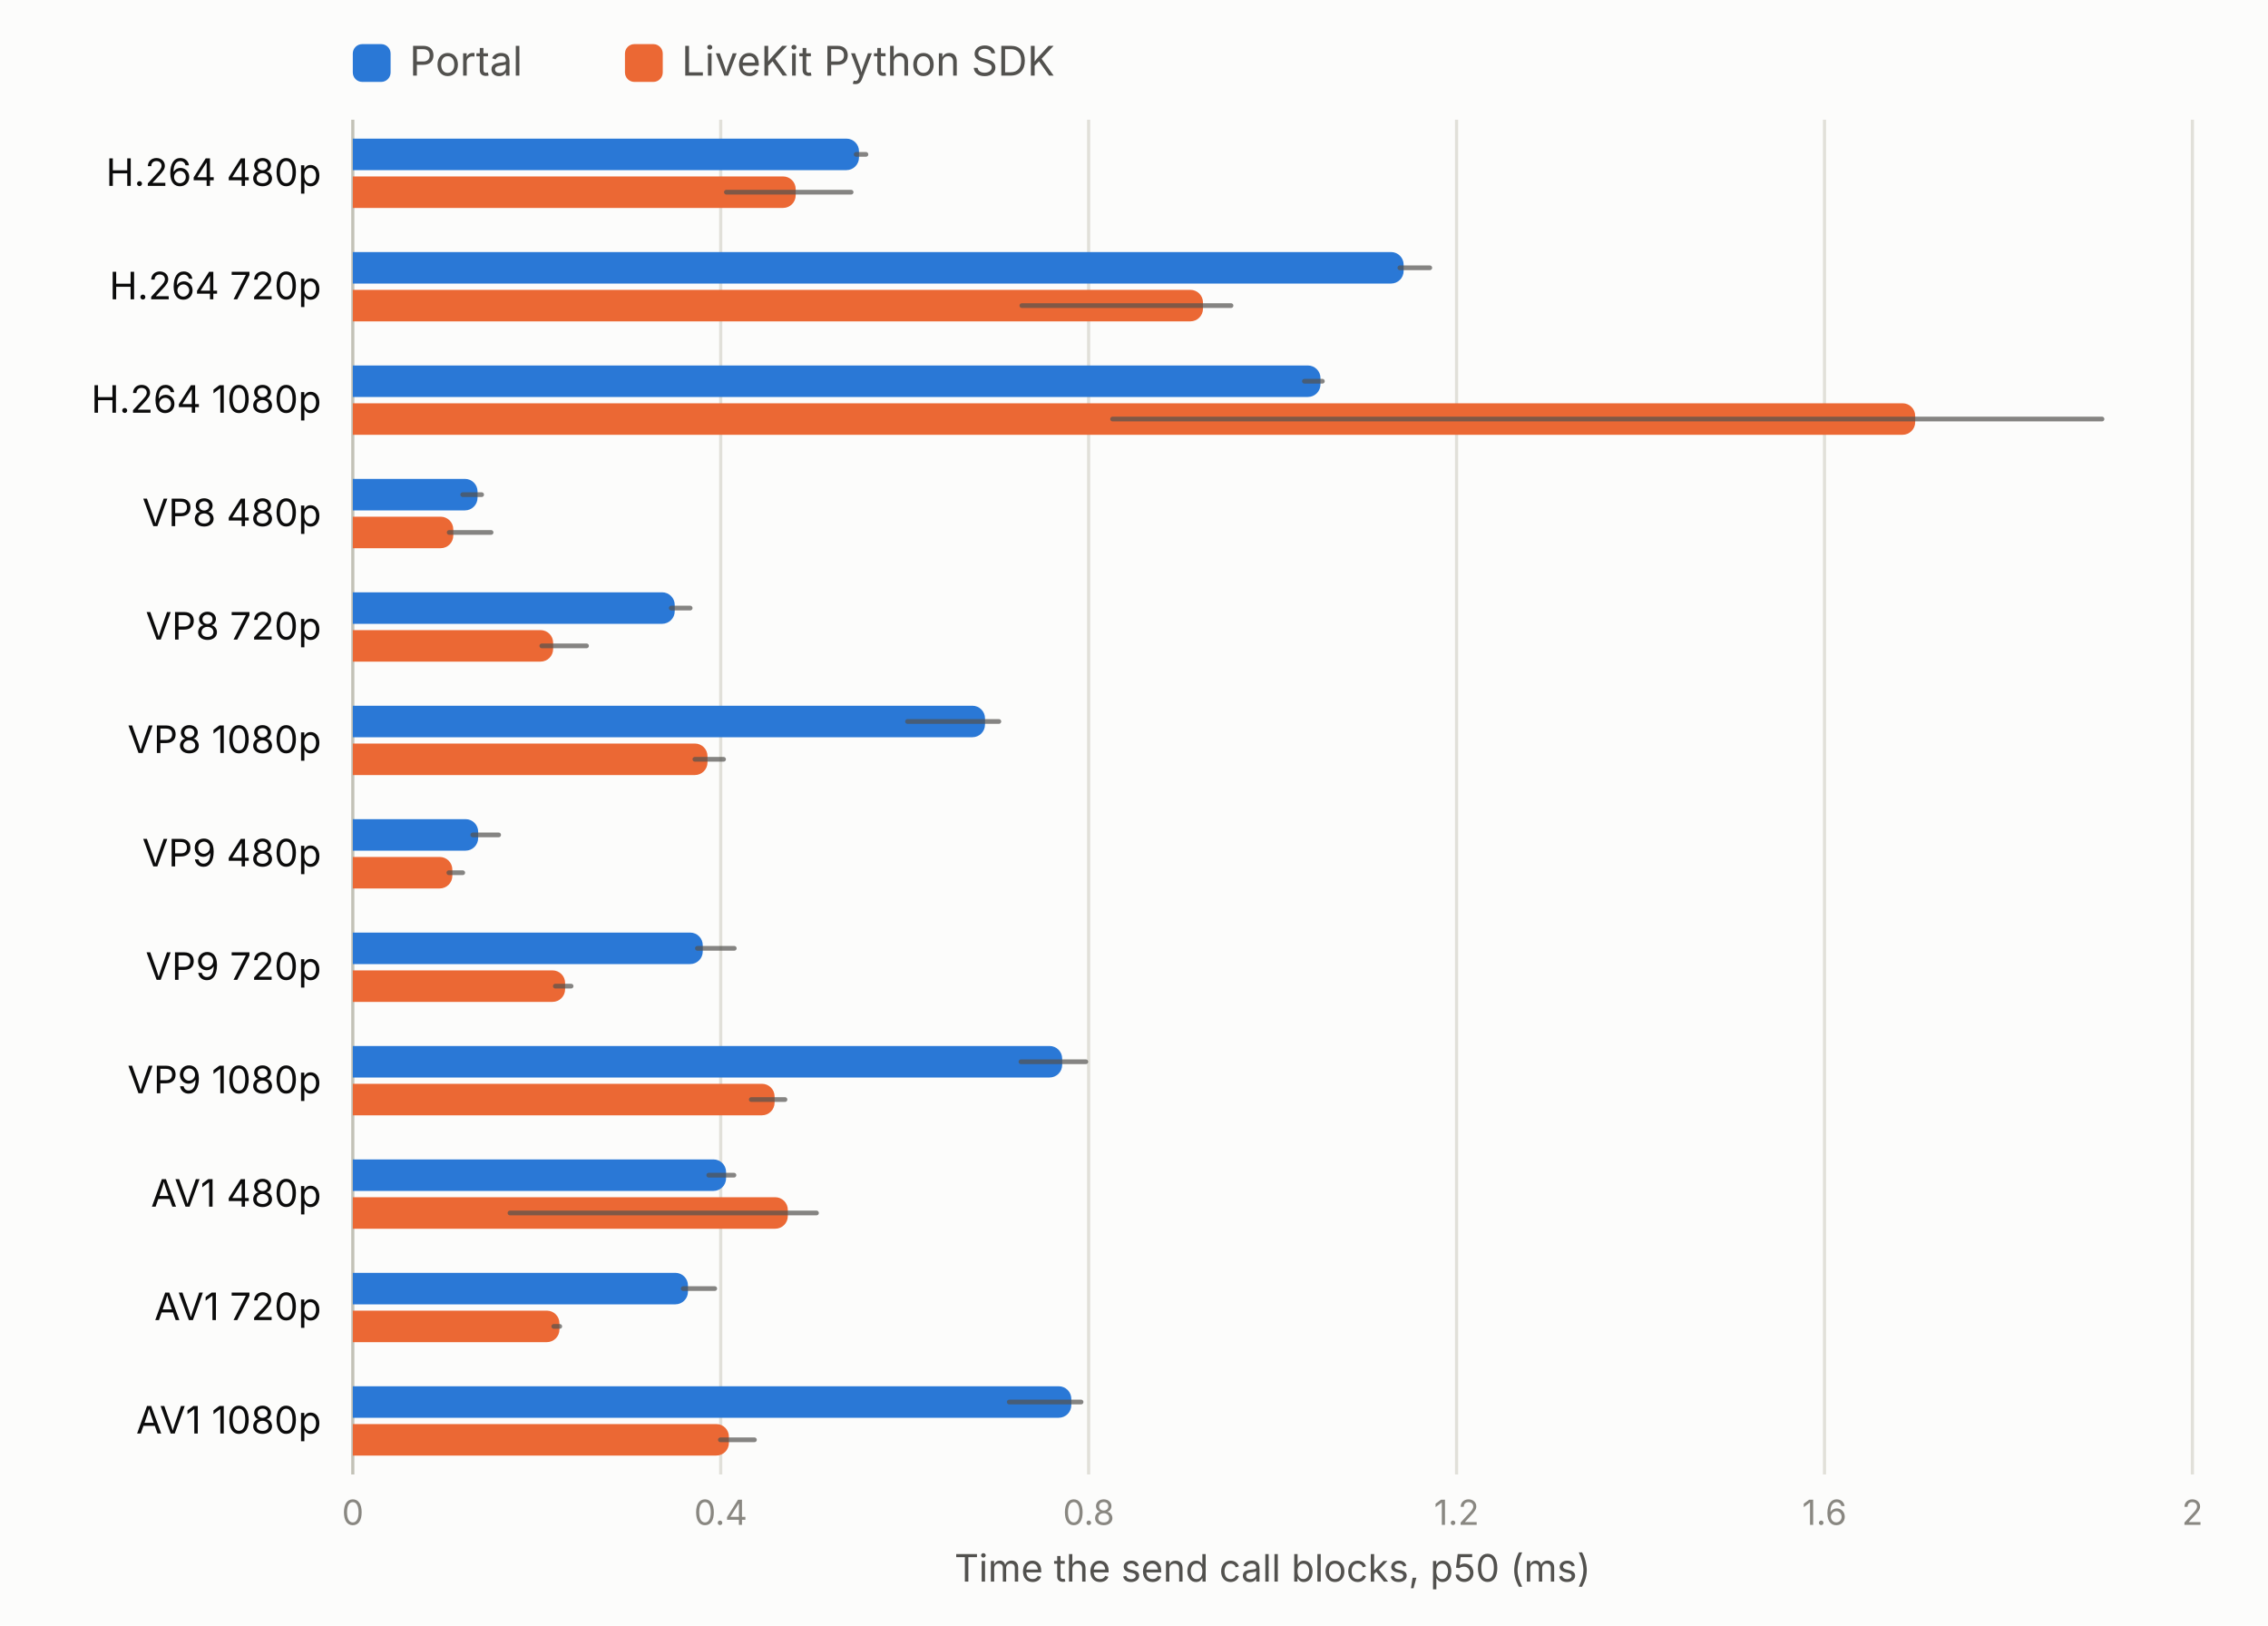
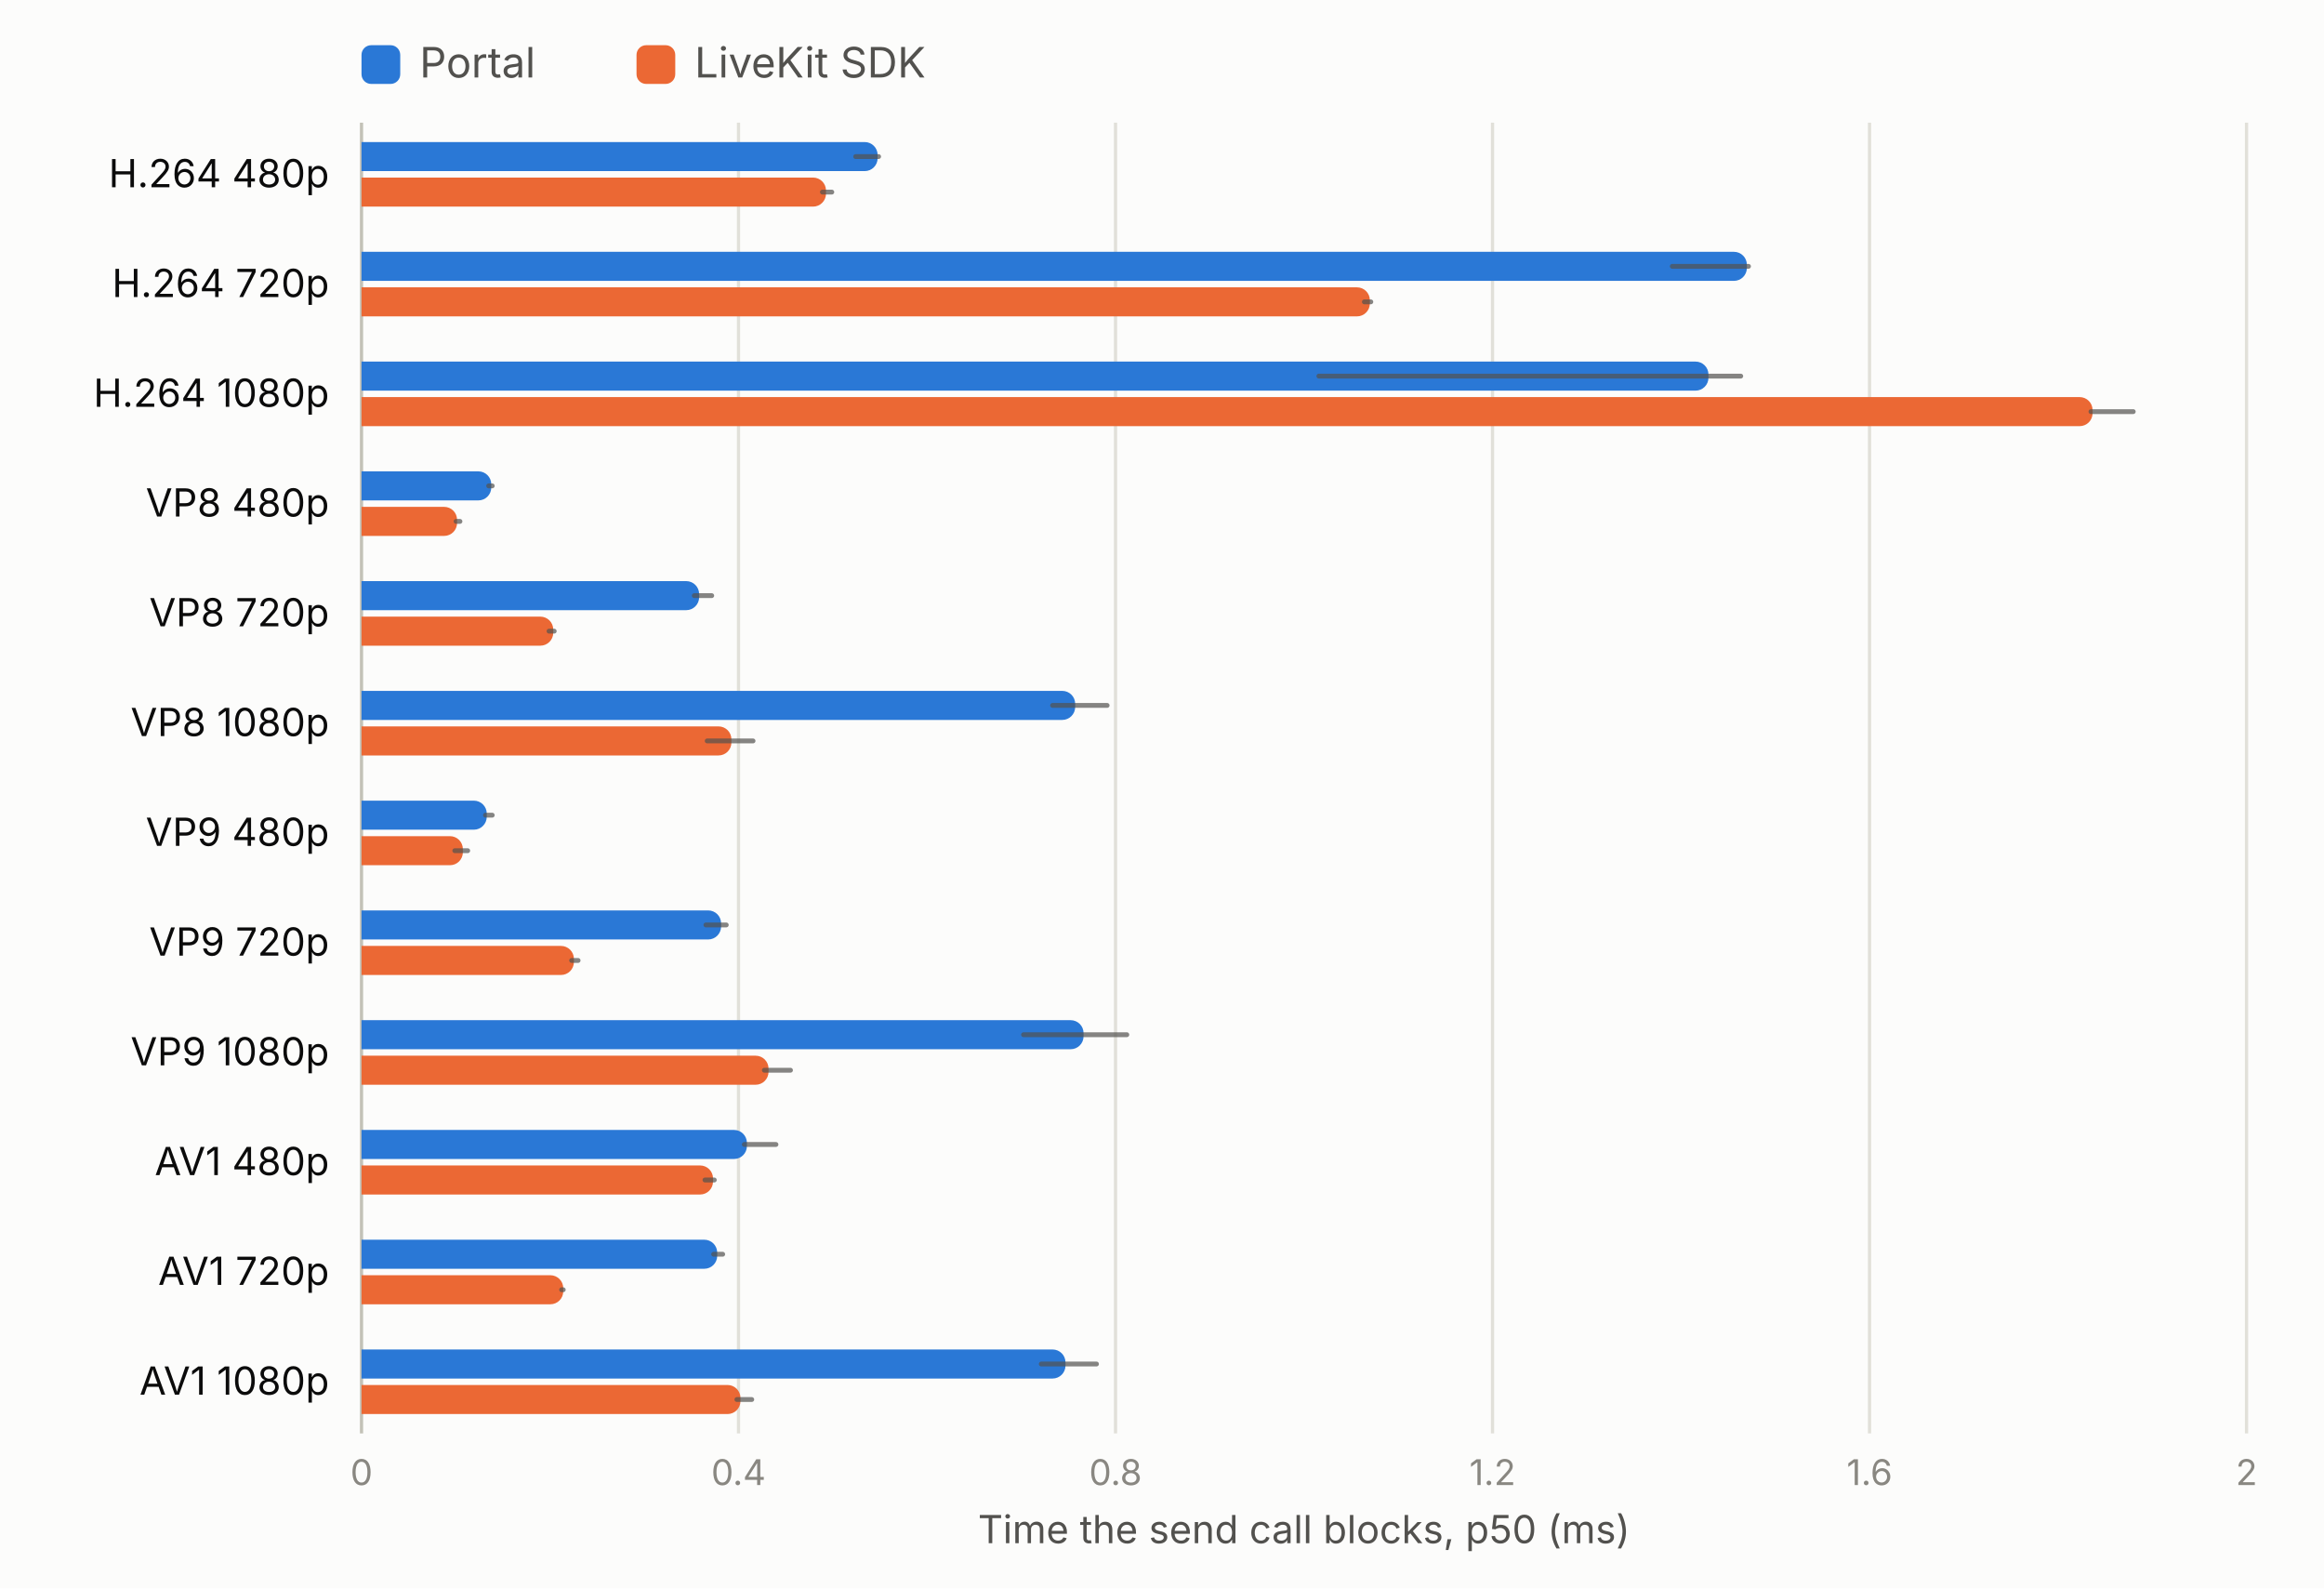
- <svg xmlns="http://www.w3.org/2000/svg" width="720" height="516" viewBox="0 0 720 516" font-family="system-ui, -apple-system, &quot;Segoe UI&quot;, sans-serif" role="img" aria-label="Time the send call blocks, p50 (ms): Portal compared with the LiveKit Python SDK">
-   <rect width="720" height="516" fill="#fcfcfb" />
+ <svg xmlns="http://www.w3.org/2000/svg" width="720" height="492" viewBox="0 0 720 492" font-family="system-ui, -apple-system, &quot;Segoe UI&quot;, sans-serif" role="img" aria-label="Time the send call blocks, p50 (ms): Portal, LiveKit SDK">
+   <rect width="720" height="492" fill="#fcfcfb" />
  <rect x="112" y="14" width="12" height="12" rx="3" fill="#2a78d6" />
  <text x="130" y="24" font-size="13" fill="#52514e">Portal</text>
-   <rect x="198.4" y="14" width="12" height="12" rx="3" fill="#eb6834" />
-   <text x="216.4" y="24" font-size="13" fill="#52514e">LiveKit Python SDK</text>
-   <line x1="112.0" y1="38" x2="112.0" y2="468" stroke="#c3c2b7" stroke-width="1" />
-   <text x="112.0" y="484" font-size="11" fill="#898781" text-anchor="middle" style="font-variant-numeric: tabular-nums">0</text>
-   <line x1="228.8" y1="38" x2="228.8" y2="468" stroke="#e1e0d9" stroke-width="1" />
-   <text x="228.8" y="484" font-size="11" fill="#898781" text-anchor="middle" style="font-variant-numeric: tabular-nums">0.4</text>
-   <line x1="345.6" y1="38" x2="345.6" y2="468" stroke="#e1e0d9" stroke-width="1" />
-   <text x="345.6" y="484" font-size="11" fill="#898781" text-anchor="middle" style="font-variant-numeric: tabular-nums">0.8</text>
-   <line x1="462.4" y1="38" x2="462.4" y2="468" stroke="#e1e0d9" stroke-width="1" />
-   <text x="462.4" y="484" font-size="11" fill="#898781" text-anchor="middle" style="font-variant-numeric: tabular-nums">1.2</text>
-   <line x1="579.2" y1="38" x2="579.2" y2="468" stroke="#e1e0d9" stroke-width="1" />
-   <text x="579.2" y="484" font-size="11" fill="#898781" text-anchor="middle" style="font-variant-numeric: tabular-nums">1.6</text>
-   <line x1="696.0" y1="38" x2="696.0" y2="468" stroke="#e1e0d9" stroke-width="1" />
-   <text x="696.0" y="484" font-size="11" fill="#898781" text-anchor="middle" style="font-variant-numeric: tabular-nums">2</text>
-   <text x="404.0" y="502" font-size="12" fill="#52514e" text-anchor="middle">Time the send call blocks, p50 (ms)</text>
-   <text x="102" y="59.0" font-size="12" fill="#0b0b0b" text-anchor="end">H.264 480p</text>
-   <path d="M112,44 h156.7 a4,4 0 0 1 4,4 v2 a4,4 0 0 1 -4,4 h-156.7 z" fill="#2a78d6" />
-   <line x1="271.8" y1="49.0" x2="274.9" y2="49.0" stroke="#52514e" stroke-width="1.5" stroke-linecap="round" opacity="0.7" />
-   <path d="M112,56 h136.6 a4,4 0 0 1 4,4 v2 a4,4 0 0 1 -4,4 h-136.6 z" fill="#eb6834" />
-   <line x1="230.6" y1="61.0" x2="270.2" y2="61.0" stroke="#52514e" stroke-width="1.5" stroke-linecap="round" opacity="0.7" />
-   <text x="102" y="95.0" font-size="12" fill="#0b0b0b" text-anchor="end">H.264 720p</text>
-   <path d="M112,80 h329.6 a4,4 0 0 1 4,4 v2 a4,4 0 0 1 -4,4 h-329.6 z" fill="#2a78d6" />
-   <line x1="444.4" y1="85.0" x2="453.9" y2="85.0" stroke="#52514e" stroke-width="1.5" stroke-linecap="round" opacity="0.7" />
-   <path d="M112,92 h265.9 a4,4 0 0 1 4,4 v2 a4,4 0 0 1 -4,4 h-265.9 z" fill="#eb6834" />
-   <line x1="324.4" y1="97.0" x2="390.8" y2="97.0" stroke="#52514e" stroke-width="1.5" stroke-linecap="round" opacity="0.7" />
-   <text x="102" y="131.0" font-size="12" fill="#0b0b0b" text-anchor="end">H.264 1080p</text>
-   <path d="M112,116 h303.2 a4,4 0 0 1 4,4 v2 a4,4 0 0 1 -4,4 h-303.2 z" fill="#2a78d6" />
-   <line x1="414.1" y1="121.0" x2="419.8" y2="121.0" stroke="#52514e" stroke-width="1.5" stroke-linecap="round" opacity="0.7" />
-   <path d="M112,128 h492.0 a4,4 0 0 1 4,4 v2 a4,4 0 0 1 -4,4 h-492.0 z" fill="#eb6834" />
-   <line x1="353.2" y1="133.0" x2="667.3" y2="133.0" stroke="#52514e" stroke-width="1.5" stroke-linecap="round" opacity="0.7" />
-   <text x="102" y="167.0" font-size="12" fill="#0b0b0b" text-anchor="end">VP8 480p</text>
-   <path d="M112,152 h35.6 a4,4 0 0 1 4,4 v2 a4,4 0 0 1 -4,4 h-35.6 z" fill="#2a78d6" />
-   <line x1="146.9" y1="157.0" x2="152.9" y2="157.0" stroke="#52514e" stroke-width="1.5" stroke-linecap="round" opacity="0.7" />
-   <path d="M112,164 h27.9 a4,4 0 0 1 4,4 v2 a4,4 0 0 1 -4,4 h-27.9 z" fill="#eb6834" />
-   <line x1="142.6" y1="169.0" x2="155.9" y2="169.0" stroke="#52514e" stroke-width="1.5" stroke-linecap="round" opacity="0.7" />
-   <text x="102" y="203.0" font-size="12" fill="#0b0b0b" text-anchor="end">VP8 720p</text>
-   <path d="M112,188 h98.2 a4,4 0 0 1 4,4 v2 a4,4 0 0 1 -4,4 h-98.2 z" fill="#2a78d6" />
-   <line x1="213.1" y1="193.0" x2="219.1" y2="193.0" stroke="#52514e" stroke-width="1.5" stroke-linecap="round" opacity="0.7" />
-   <path d="M112,200 h59.6 a4,4 0 0 1 4,4 v2 a4,4 0 0 1 -4,4 h-59.6 z" fill="#eb6834" />
-   <line x1="172.0" y1="205.0" x2="186.2" y2="205.0" stroke="#52514e" stroke-width="1.5" stroke-linecap="round" opacity="0.7" />
-   <text x="102" y="239.0" font-size="12" fill="#0b0b0b" text-anchor="end">VP8 1080p</text>
-   <path d="M112,224 h196.7 a4,4 0 0 1 4,4 v2 a4,4 0 0 1 -4,4 h-196.7 z" fill="#2a78d6" />
-   <line x1="288.1" y1="229.0" x2="317.1" y2="229.0" stroke="#52514e" stroke-width="1.5" stroke-linecap="round" opacity="0.7" />
-   <path d="M112,236 h108.6 a4,4 0 0 1 4,4 v2 a4,4 0 0 1 -4,4 h-108.6 z" fill="#eb6834" />
-   <line x1="220.6" y1="241.0" x2="229.7" y2="241.0" stroke="#52514e" stroke-width="1.5" stroke-linecap="round" opacity="0.7" />
-   <text x="102" y="275.0" font-size="12" fill="#0b0b0b" text-anchor="end">VP9 480p</text>
-   <path d="M112,260 h35.8 a4,4 0 0 1 4,4 v2 a4,4 0 0 1 -4,4 h-35.8 z" fill="#2a78d6" />
-   <line x1="150.1" y1="265.0" x2="158.3" y2="265.0" stroke="#52514e" stroke-width="1.5" stroke-linecap="round" opacity="0.7" />
-   <path d="M112,272 h27.6 a4,4 0 0 1 4,4 v2 a4,4 0 0 1 -4,4 h-27.6 z" fill="#eb6834" />
-   <line x1="142.5" y1="277.0" x2="146.9" y2="277.0" stroke="#52514e" stroke-width="1.5" stroke-linecap="round" opacity="0.7" />
-   <text x="102" y="311.0" font-size="12" fill="#0b0b0b" text-anchor="end">VP9 720p</text>
-   <path d="M112,296 h107.1 a4,4 0 0 1 4,4 v2 a4,4 0 0 1 -4,4 h-107.1 z" fill="#2a78d6" />
-   <line x1="221.4" y1="301.0" x2="233.1" y2="301.0" stroke="#52514e" stroke-width="1.5" stroke-linecap="round" opacity="0.7" />
-   <path d="M112,308 h63.4 a4,4 0 0 1 4,4 v2 a4,4 0 0 1 -4,4 h-63.4 z" fill="#eb6834" />
-   <line x1="176.3" y1="313.0" x2="181.3" y2="313.0" stroke="#52514e" stroke-width="1.5" stroke-linecap="round" opacity="0.7" />
-   <text x="102" y="347.0" font-size="12" fill="#0b0b0b" text-anchor="end">VP9 1080p</text>
-   <path d="M112,332 h221.2 a4,4 0 0 1 4,4 v2 a4,4 0 0 1 -4,4 h-221.2 z" fill="#2a78d6" />
-   <line x1="324.1" y1="337.0" x2="344.7" y2="337.0" stroke="#52514e" stroke-width="1.5" stroke-linecap="round" opacity="0.7" />
-   <path d="M112,344 h129.9 a4,4 0 0 1 4,4 v2 a4,4 0 0 1 -4,4 h-129.9 z" fill="#eb6834" />
-   <line x1="238.5" y1="349.0" x2="249.2" y2="349.0" stroke="#52514e" stroke-width="1.5" stroke-linecap="round" opacity="0.7" />
-   <text x="102" y="383.0" font-size="12" fill="#0b0b0b" text-anchor="end">AV1 480p</text>
-   <path d="M112,368 h114.5 a4,4 0 0 1 4,4 v2 a4,4 0 0 1 -4,4 h-114.5 z" fill="#2a78d6" />
-   <line x1="225.0" y1="373.0" x2="233.0" y2="373.0" stroke="#52514e" stroke-width="1.5" stroke-linecap="round" opacity="0.7" />
-   <path d="M112,380 h134.1 a4,4 0 0 1 4,4 v2 a4,4 0 0 1 -4,4 h-134.1 z" fill="#eb6834" />
-   <line x1="161.9" y1="385.0" x2="259.2" y2="385.0" stroke="#52514e" stroke-width="1.5" stroke-linecap="round" opacity="0.7" />
-   <text x="102" y="419.0" font-size="12" fill="#0b0b0b" text-anchor="end">AV1 720p</text>
-   <path d="M112,404 h102.4 a4,4 0 0 1 4,4 v2 a4,4 0 0 1 -4,4 h-102.4 z" fill="#2a78d6" />
-   <line x1="216.9" y1="409.0" x2="226.9" y2="409.0" stroke="#52514e" stroke-width="1.5" stroke-linecap="round" opacity="0.7" />
-   <path d="M112,416 h61.6 a4,4 0 0 1 4,4 v2 a4,4 0 0 1 -4,4 h-61.6 z" fill="#eb6834" />
-   <line x1="175.8" y1="421.0" x2="177.7" y2="421.0" stroke="#52514e" stroke-width="1.5" stroke-linecap="round" opacity="0.7" />
-   <text x="102" y="455.0" font-size="12" fill="#0b0b0b" text-anchor="end">AV1 1080p</text>
-   <path d="M112,440 h224.1 a4,4 0 0 1 4,4 v2 a4,4 0 0 1 -4,4 h-224.1 z" fill="#2a78d6" />
-   <line x1="320.4" y1="445.0" x2="343.2" y2="445.0" stroke="#52514e" stroke-width="1.5" stroke-linecap="round" opacity="0.7" />
-   <path d="M112,452 h115.4 a4,4 0 0 1 4,4 v2 a4,4 0 0 1 -4,4 h-115.4 z" fill="#eb6834" />
-   <line x1="228.7" y1="457.0" x2="239.5" y2="457.0" stroke="#52514e" stroke-width="1.5" stroke-linecap="round" opacity="0.7" />
+   <rect x="197.2" y="14" width="12" height="12" rx="3" fill="#eb6834" />
+   <text x="215.2" y="24" font-size="13" fill="#52514e">LiveKit SDK</text>
+   <line x1="112.0" y1="38" x2="112.0" y2="444" stroke="#c3c2b7" stroke-width="1" />
+   <text x="112.0" y="460" font-size="11" fill="#898781" text-anchor="middle" style="font-variant-numeric: tabular-nums">0</text>
+   <line x1="228.8" y1="38" x2="228.8" y2="444" stroke="#e1e0d9" stroke-width="1" />
+   <text x="228.8" y="460" font-size="11" fill="#898781" text-anchor="middle" style="font-variant-numeric: tabular-nums">0.4</text>
+   <line x1="345.6" y1="38" x2="345.6" y2="444" stroke="#e1e0d9" stroke-width="1" />
+   <text x="345.6" y="460" font-size="11" fill="#898781" text-anchor="middle" style="font-variant-numeric: tabular-nums">0.8</text>
+   <line x1="462.4" y1="38" x2="462.4" y2="444" stroke="#e1e0d9" stroke-width="1" />
+   <text x="462.4" y="460" font-size="11" fill="#898781" text-anchor="middle" style="font-variant-numeric: tabular-nums">1.2</text>
+   <line x1="579.2" y1="38" x2="579.2" y2="444" stroke="#e1e0d9" stroke-width="1" />
+   <text x="579.2" y="460" font-size="11" fill="#898781" text-anchor="middle" style="font-variant-numeric: tabular-nums">1.6</text>
+   <line x1="696.0" y1="38" x2="696.0" y2="444" stroke="#e1e0d9" stroke-width="1" />
+   <text x="696.0" y="460" font-size="11" fill="#898781" text-anchor="middle" style="font-variant-numeric: tabular-nums">2</text>
+   <text x="404.0" y="478" font-size="12" fill="#52514e" text-anchor="middle">Time the send call blocks, p50 (ms)</text>
+   <text x="102" y="58.0" font-size="12" fill="#0b0b0b" text-anchor="end">H.264 480p</text>
+   <path d="M112,44 h155.9 a4,4 0 0 1 4,4 v1 a4,4 0 0 1 -4,4 h-155.9 z" fill="#2a78d6" />
+   <line x1="265.1" y1="48.5" x2="272.2" y2="48.5" stroke="#52514e" stroke-width="1.5" stroke-linecap="round" opacity="0.7" />
+   <path d="M112,55 h139.9 a4,4 0 0 1 4,4 v1 a4,4 0 0 1 -4,4 h-139.9 z" fill="#eb6834" />
+   <line x1="254.8" y1="59.5" x2="257.7" y2="59.5" stroke="#52514e" stroke-width="1.5" stroke-linecap="round" opacity="0.7" />
+   <text x="102" y="92.0" font-size="12" fill="#0b0b0b" text-anchor="end">H.264 720p</text>
+   <path d="M112,78 h425.2 a4,4 0 0 1 4,4 v1 a4,4 0 0 1 -4,4 h-425.2 z" fill="#2a78d6" />
+   <line x1="518.1" y1="82.5" x2="541.7" y2="82.5" stroke="#52514e" stroke-width="1.5" stroke-linecap="round" opacity="0.7" />
+   <path d="M112,89 h308.4 a4,4 0 0 1 4,4 v1 a4,4 0 0 1 -4,4 h-308.4 z" fill="#eb6834" />
+   <line x1="422.7" y1="93.5" x2="424.7" y2="93.5" stroke="#52514e" stroke-width="1.5" stroke-linecap="round" opacity="0.7" />
+   <text x="102" y="126.0" font-size="12" fill="#0b0b0b" text-anchor="end">H.264 1080p</text>
+   <path d="M112,112 h413.3 a4,4 0 0 1 4,4 v1 a4,4 0 0 1 -4,4 h-413.3 z" fill="#2a78d6" />
+   <line x1="408.6" y1="116.5" x2="539.3" y2="116.5" stroke="#52514e" stroke-width="1.5" stroke-linecap="round" opacity="0.7" />
+   <path d="M112,123 h532.3 a4,4 0 0 1 4,4 v1 a4,4 0 0 1 -4,4 h-532.3 z" fill="#eb6834" />
+   <line x1="647.8" y1="127.5" x2="660.9" y2="127.5" stroke="#52514e" stroke-width="1.5" stroke-linecap="round" opacity="0.7" />
+   <text x="102" y="160.0" font-size="12" fill="#0b0b0b" text-anchor="end">VP8 480p</text>
+   <path d="M112,146 h36.2 a4,4 0 0 1 4,4 v1 a4,4 0 0 1 -4,4 h-36.2 z" fill="#2a78d6" />
+   <line x1="151.4" y1="150.5" x2="152.5" y2="150.5" stroke="#52514e" stroke-width="1.5" stroke-linecap="round" opacity="0.7" />
+   <path d="M112,157 h25.6 a4,4 0 0 1 4,4 v1 a4,4 0 0 1 -4,4 h-25.6 z" fill="#eb6834" />
+   <line x1="141.3" y1="161.5" x2="142.5" y2="161.5" stroke="#52514e" stroke-width="1.5" stroke-linecap="round" opacity="0.7" />
+   <text x="102" y="194.0" font-size="12" fill="#0b0b0b" text-anchor="end">VP8 720p</text>
+   <path d="M112,180 h100.6 a4,4 0 0 1 4,4 v1 a4,4 0 0 1 -4,4 h-100.6 z" fill="#2a78d6" />
+   <line x1="215.1" y1="184.5" x2="220.5" y2="184.5" stroke="#52514e" stroke-width="1.5" stroke-linecap="round" opacity="0.7" />
+   <path d="M112,191 h55.4 a4,4 0 0 1 4,4 v1 a4,4 0 0 1 -4,4 h-55.4 z" fill="#eb6834" />
+   <line x1="170.1" y1="195.5" x2="171.7" y2="195.5" stroke="#52514e" stroke-width="1.5" stroke-linecap="round" opacity="0.7" />
+   <text x="102" y="228.0" font-size="12" fill="#0b0b0b" text-anchor="end">VP8 1080p</text>
+   <path d="M112,214 h217.1 a4,4 0 0 1 4,4 v1 a4,4 0 0 1 -4,4 h-217.1 z" fill="#2a78d6" />
+   <line x1="326.1" y1="218.5" x2="343.0" y2="218.5" stroke="#52514e" stroke-width="1.5" stroke-linecap="round" opacity="0.7" />
+   <path d="M112,225 h110.6 a4,4 0 0 1 4,4 v1 a4,4 0 0 1 -4,4 h-110.6 z" fill="#eb6834" />
+   <line x1="219.1" y1="229.5" x2="233.3" y2="229.5" stroke="#52514e" stroke-width="1.5" stroke-linecap="round" opacity="0.7" />
+   <text x="102" y="262.0" font-size="12" fill="#0b0b0b" text-anchor="end">VP9 480p</text>
+   <path d="M112,248 h34.8 a4,4 0 0 1 4,4 v1 a4,4 0 0 1 -4,4 h-34.8 z" fill="#2a78d6" />
+   <line x1="150.4" y1="252.5" x2="152.5" y2="252.5" stroke="#52514e" stroke-width="1.5" stroke-linecap="round" opacity="0.7" />
+   <path d="M112,259 h27.4 a4,4 0 0 1 4,4 v1 a4,4 0 0 1 -4,4 h-27.4 z" fill="#eb6834" />
+   <line x1="140.9" y1="263.5" x2="144.9" y2="263.5" stroke="#52514e" stroke-width="1.5" stroke-linecap="round" opacity="0.7" />
+   <text x="102" y="296.0" font-size="12" fill="#0b0b0b" text-anchor="end">VP9 720p</text>
+   <path d="M112,282 h107.4 a4,4 0 0 1 4,4 v1 a4,4 0 0 1 -4,4 h-107.4 z" fill="#2a78d6" />
+   <line x1="218.7" y1="286.5" x2="225.0" y2="286.5" stroke="#52514e" stroke-width="1.5" stroke-linecap="round" opacity="0.7" />
+   <path d="M112,293 h61.8 a4,4 0 0 1 4,4 v1 a4,4 0 0 1 -4,4 h-61.8 z" fill="#eb6834" />
+   <line x1="177.1" y1="297.5" x2="179.1" y2="297.5" stroke="#52514e" stroke-width="1.5" stroke-linecap="round" opacity="0.7" />
+   <text x="102" y="330.0" font-size="12" fill="#0b0b0b" text-anchor="end">VP9 1080p</text>
+   <path d="M112,316 h219.7 a4,4 0 0 1 4,4 v1 a4,4 0 0 1 -4,4 h-219.7 z" fill="#2a78d6" />
+   <line x1="317.1" y1="320.5" x2="349.1" y2="320.5" stroke="#52514e" stroke-width="1.5" stroke-linecap="round" opacity="0.7" />
+   <path d="M112,327 h122.1 a4,4 0 0 1 4,4 v1 a4,4 0 0 1 -4,4 h-122.1 z" fill="#eb6834" />
+   <line x1="236.8" y1="331.5" x2="244.9" y2="331.5" stroke="#52514e" stroke-width="1.5" stroke-linecap="round" opacity="0.7" />
+   <text x="102" y="364.0" font-size="12" fill="#0b0b0b" text-anchor="end">AV1 480p</text>
+   <path d="M112,350 h115.4 a4,4 0 0 1 4,4 v1 a4,4 0 0 1 -4,4 h-115.4 z" fill="#2a78d6" />
+   <line x1="230.6" y1="354.5" x2="240.4" y2="354.5" stroke="#52514e" stroke-width="1.5" stroke-linecap="round" opacity="0.7" />
+   <path d="M112,361 h104.9 a4,4 0 0 1 4,4 v1 a4,4 0 0 1 -4,4 h-104.9 z" fill="#eb6834" />
+   <line x1="218.4" y1="365.5" x2="221.3" y2="365.5" stroke="#52514e" stroke-width="1.5" stroke-linecap="round" opacity="0.7" />
+   <text x="102" y="398.0" font-size="12" fill="#0b0b0b" text-anchor="end">AV1 720p</text>
+   <path d="M112,384 h106.2 a4,4 0 0 1 4,4 v1 a4,4 0 0 1 -4,4 h-106.2 z" fill="#2a78d6" />
+   <line x1="221.1" y1="388.5" x2="223.9" y2="388.5" stroke="#52514e" stroke-width="1.5" stroke-linecap="round" opacity="0.7" />
+   <path d="M112,395 h58.5 a4,4 0 0 1 4,4 v1 a4,4 0 0 1 -4,4 h-58.5 z" fill="#eb6834" />
+   <line x1="174.0" y1="399.5" x2="174.5" y2="399.5" stroke="#52514e" stroke-width="1.5" stroke-linecap="round" opacity="0.7" />
+   <text x="102" y="432.0" font-size="12" fill="#0b0b0b" text-anchor="end">AV1 1080p</text>
+   <path d="M112,418 h214.1 a4,4 0 0 1 4,4 v1 a4,4 0 0 1 -4,4 h-214.1 z" fill="#2a78d6" />
+   <line x1="322.6" y1="422.5" x2="339.7" y2="422.5" stroke="#52514e" stroke-width="1.5" stroke-linecap="round" opacity="0.7" />
+   <path d="M112,429 h113.4 a4,4 0 0 1 4,4 v1 a4,4 0 0 1 -4,4 h-113.4 z" fill="#eb6834" />
+   <line x1="228.3" y1="433.5" x2="232.9" y2="433.5" stroke="#52514e" stroke-width="1.5" stroke-linecap="round" opacity="0.7" />
</svg>
